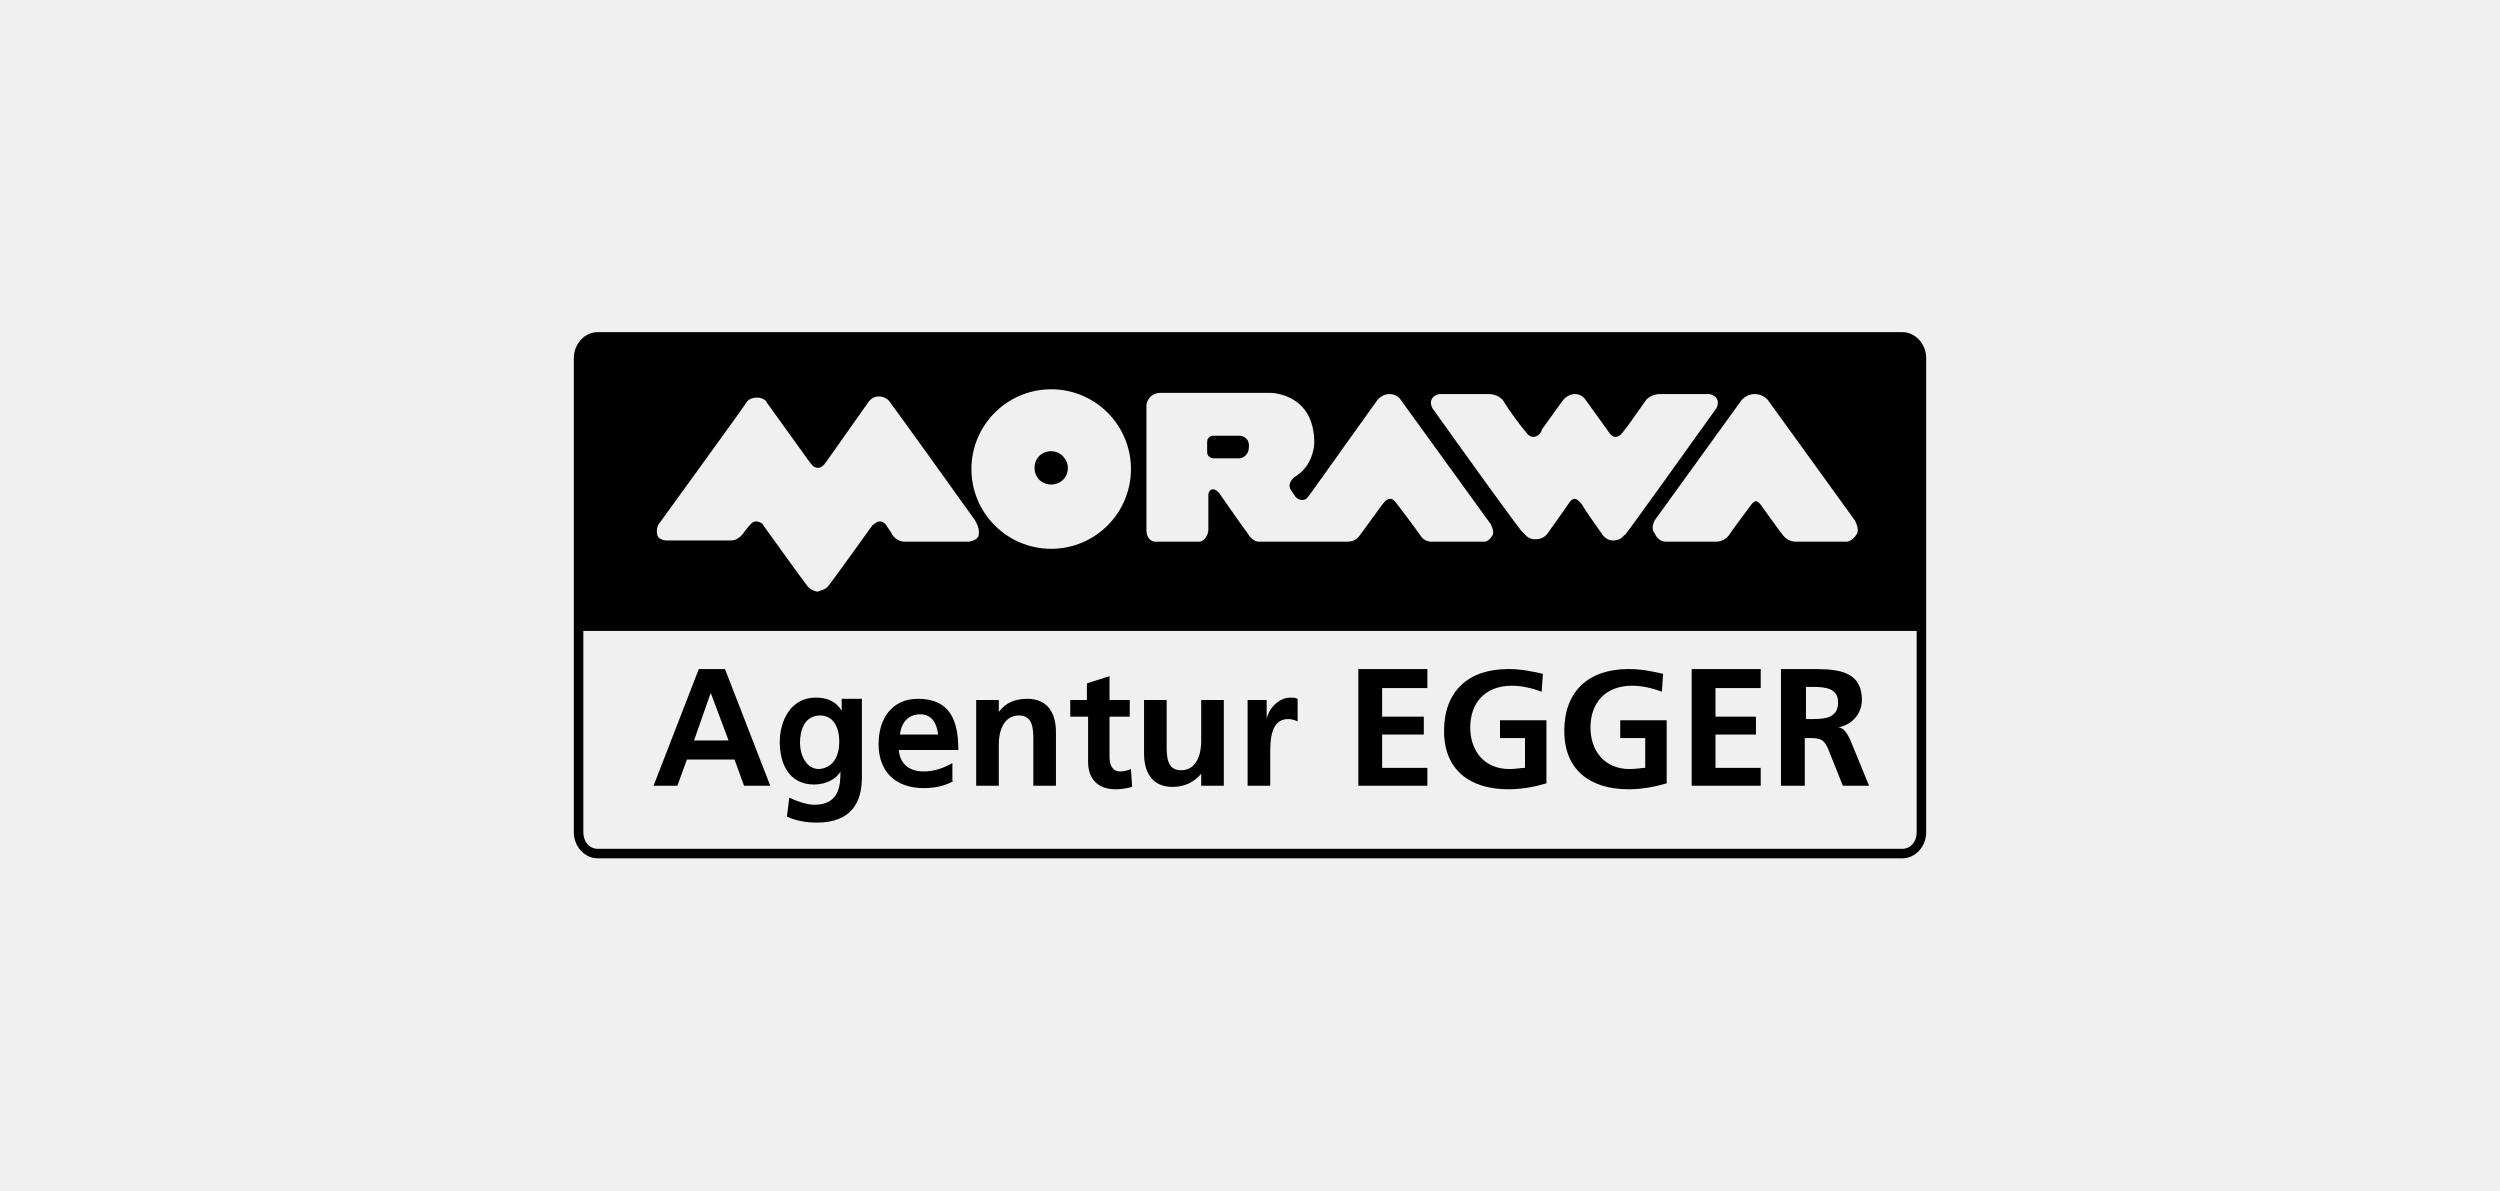
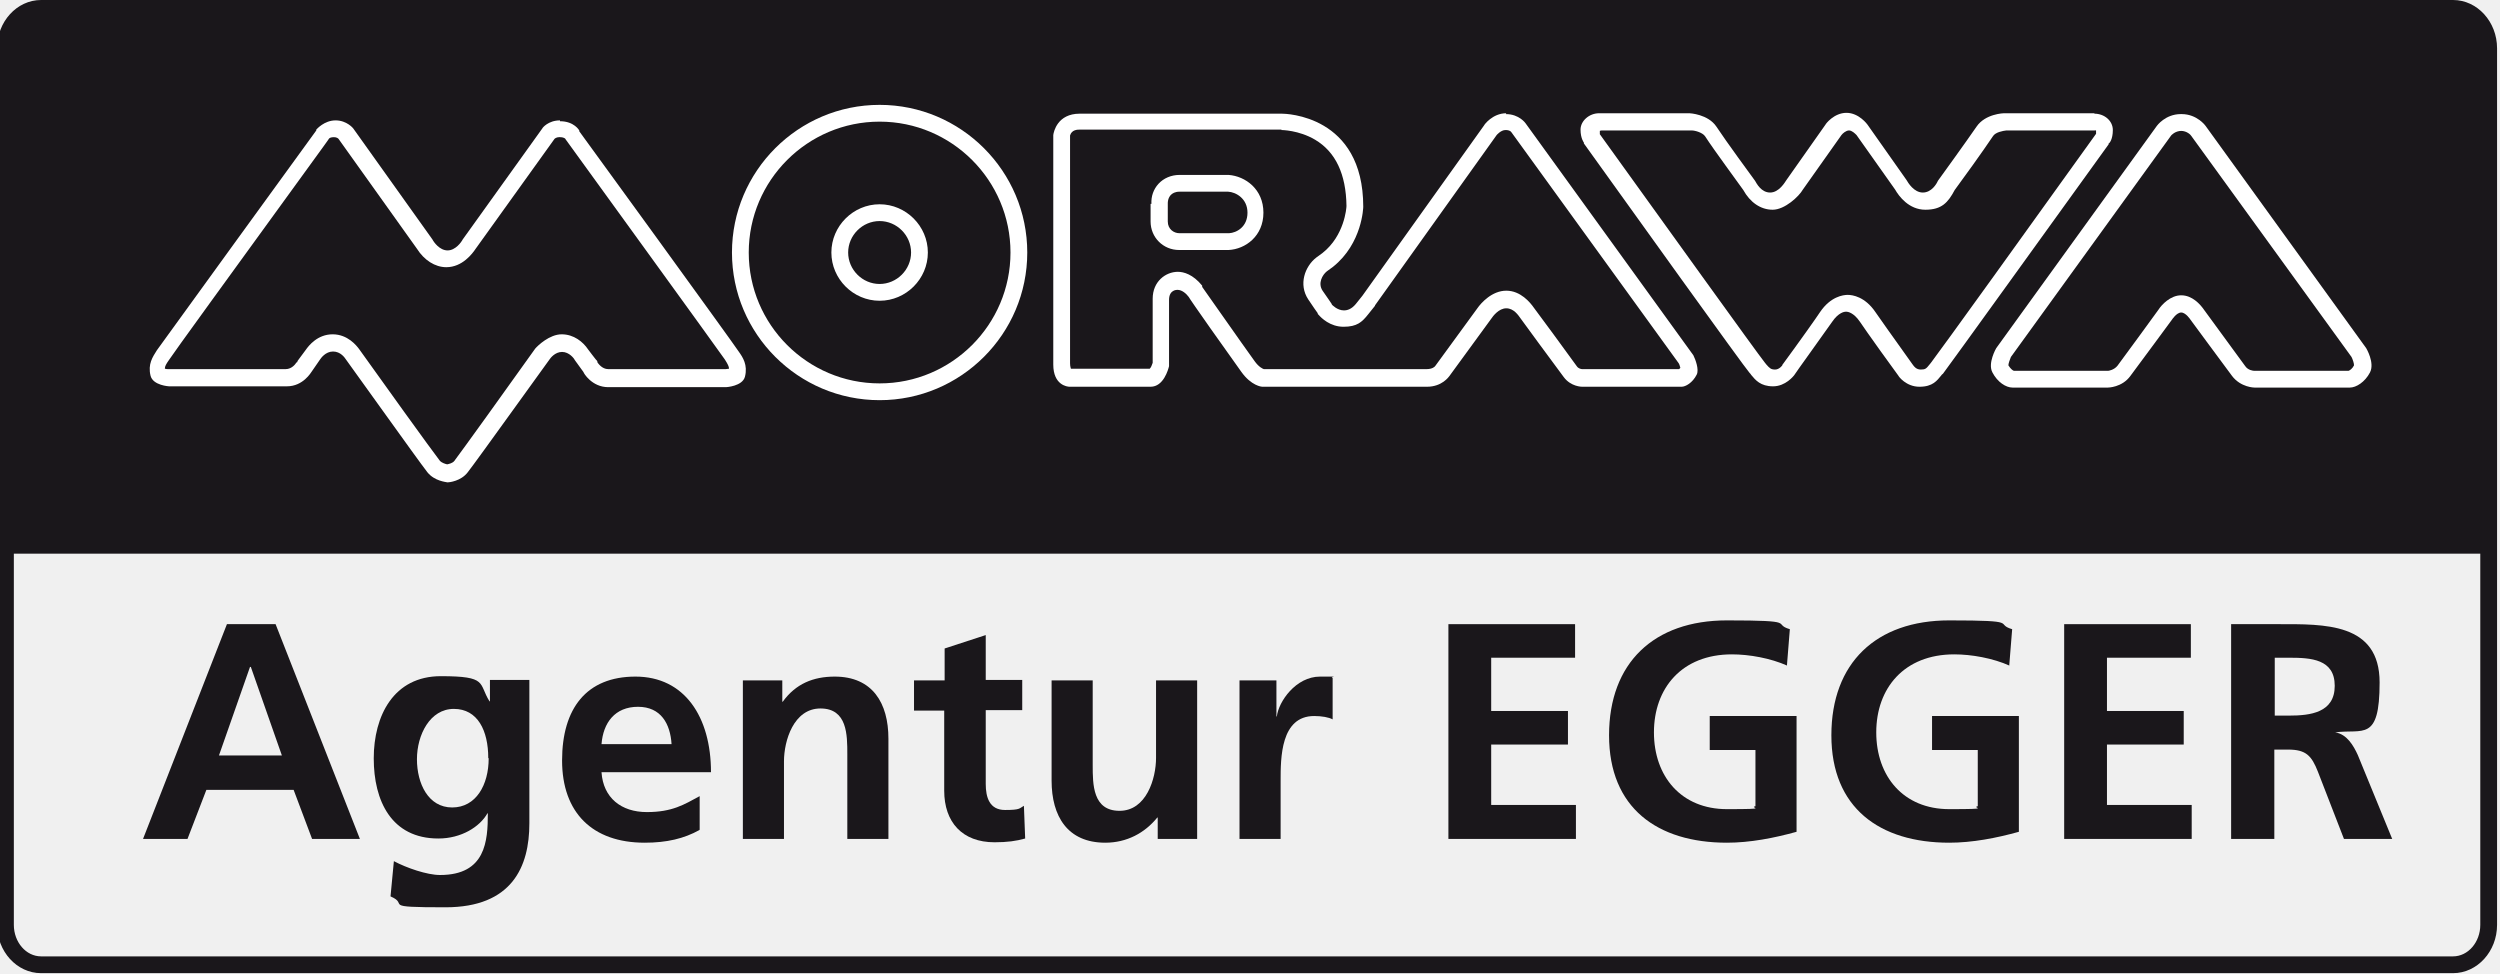
- <svg xmlns="http://www.w3.org/2000/svg" viewBox="0 0 210 100">
-   <path d="M104.1 36.6h-2.2c-.2 0-.3.1-.4.2-.1.1-.1.3-.1.4v.8c0 .3.3.5.5.5h2.2c.3 0 .8-.3.8-.9.1-.7-.4-1-.8-1zm-15.8 1.3c-.8 0-1.4.6-1.4 1.4 0 .8.6 1.4 1.4 1.4.8 0 1.4-.6 1.4-1.4 0-.7-.6-1.4-1.4-1.4zM58.7 56.2h2.2l3.8 9.8h-2.2l-.8-2.2h-4l-.8 2.2h-2l3.8-9.8zm1 2l-1.4 4h2.9l-1.5-4zm12.7.6v6.5c0 2-.8 3.8-3.8 3.8-.7 0-1.6-.1-2.5-.5l.2-1.6c.6.3 1.5.6 2.1.6 2.1 0 2.2-1.6 2.2-2.8-.3.6-1.2 1.1-2.2 1.1-2.1 0-2.9-1.7-2.9-3.6 0-1.7.9-3.7 3-3.7 1 0 1.7.3 2.2 1.1v-1h1.7zm-1.9 3.5c0-1.2-.5-2.2-1.6-2.2-1.3 0-1.7 1.2-1.7 2.3 0 1 .5 2.2 1.6 2.2 1.2-.1 1.7-1.1 1.7-2.3m9.6 3.3c-.7.4-1.5.6-2.5.6-2.4 0-3.8-1.4-3.8-3.7 0-2.1 1.1-3.8 3.3-3.8 2.7 0 3.4 1.8 3.4 4.3h-5c.1 1.2.9 1.8 2.1 1.8.9 0 1.7-.3 2.4-.7v1.5zm-1.3-3.9c-.1-.9-.5-1.7-1.5-1.7s-1.6.7-1.7 1.7h3.2zm3.3-2.9h1.8v1c.6-.8 1.4-1.1 2.4-1.1 1.7 0 2.4 1.2 2.4 2.8V66h-1.9v-3.8c0-.9 0-2.1-1.2-2.1-1.4 0-1.7 1.5-1.7 2.4V66H82v-7.2zm9.2 1.4h-1.4v-1.4h1.4v-1.4l1.9-.6v2h1.7v1.4h-1.7v3.4c0 .6.2 1.2.9 1.2.3 0 .7-.1.9-.2l.1 1.5c-.4.1-.8.2-1.4.2-1.5 0-2.3-.9-2.3-2.3v-3.8zm11.4 5.8h-1.8v-1c-.6.7-1.4 1.1-2.4 1.1-1.7 0-2.4-1.2-2.4-2.8v-4.5H98v3.8c0 .9 0 2.1 1.2 2.1 1.4 0 1.7-1.5 1.7-2.4v-3.5h1.9V66zm2-7.2h1.7v1.6c.1-.7.9-1.8 2-1.8.2 0 .4 0 .6.1v1.9c-.2-.1-.5-.2-.8-.2-1.5 0-1.5 1.9-1.5 2.9V66h-1.9v-7.2zm9.4-2.6h5.8v1.6h-3.8v2.4h3.5v1.5h-3.5v2.8h3.8V66h-5.8zm15.4 1.9c-.8-.3-1.7-.5-2.5-.5-2.3 0-3.5 1.5-3.5 3.5s1.2 3.5 3.3 3.5c.5 0 1-.1 1.3-.1V62H126v-1.5h3.9v5.3c-1 .3-2.1.5-3.2.5-3.2 0-5.4-1.6-5.4-4.9 0-3.3 2-5.2 5.4-5.2 1.1 0 2 .2 2.9.4l-.1 1.5zm10.1 0c-.8-.3-1.7-.5-2.5-.5-2.3 0-3.5 1.5-3.5 3.5s1.2 3.5 3.3 3.5c.5 0 1-.1 1.3-.1V62h-2.1v-1.5h3.9v5.3c-1 .3-2.1.5-3.2.5-3.2 0-5.4-1.6-5.4-4.9 0-3.3 2-5.2 5.4-5.2 1.1 0 2 .2 2.9.4l-.1 1.5zm2.5-1.9h5.8v1.6h-3.8v2.4h3.4v1.5h-3.4v2.8h3.8V66h-5.8zm7.6 0h2.1c2.1 0 4.6-.1 4.6 2.6 0 1.1-.8 2.1-2 2.3.5 0 .8.6 1 1L157 66h-2.2l-1.2-3c-.3-.7-.5-1-1.4-1h-.6v4h-2v-9.8zm2 4.2h.6c1 0 2.1-.1 2.1-1.4 0-1.2-1.1-1.3-2.1-1.3h-.6v2.7z" />
-   <path d="M159.8 27.9H50.2c-1.1 0-2 1-2 2.2v39.8c0 1.2.9 2.2 2 2.2h109.6c1.1 0 2-1 2-2.2V30.1c0-1.2-.9-2.2-2-2.2zm-51.4 13.2l.4.6s.2.3.6.3c.1 0 .3 0 .5-.3l.3-.4 5.5-7.7s.4-.5 1-.5.9.4.9.4l7.6 10.5c.1.2.3.6.2.9-.2.4-.5.6-.7.6h-4.5s-.5 0-.8-.4c-.4-.6-2-2.7-2-2.7-.1-.1-.3-.5-.6-.5-.4 0-.6.4-.7.5l-1.9 2.6s-.3.5-1 .5h-7.5s-.5 0-.9-.7c-.6-.8-2.4-3.4-2.4-3.4-.1-.1-.3-.3-.5-.3 0 0-.4 0-.4.5v3c0 .1-.2.9-.8.9H97c-.1 0-.7-.1-.7-1V34c0-.1.2-1 1.2-1h9.2c.2 0 3.7.1 3.7 4.2 0 0 0 1.7-1.4 2.7l-.3.2c-.3.3-.5.6-.3 1zm12-6.7s-.2-.2-.2-.6c0-.4.4-.7.8-.7h4.1s.8 0 1.2.6c.4.7 1.6 2.3 1.8 2.5.1.1.3.5.7.5.4 0 .7-.4.7-.6l1.8-2.5s.4-.5 1-.5.9.5.9.5l1.8 2.5c.1.1.3.6.7.6.4 0 .6-.4.7-.5.2-.2 1.3-1.8 1.8-2.5.4-.6 1.2-.6 1.2-.6h4.1c.4 0 .8.3.8.7 0 .4-.2.6-.2.6-2 2.8-7.3 10.2-7.5 10.4 0 0 0 .1-.1.1-.2.2-.4.5-1 .5s-.9-.5-.9-.5-1.5-2.1-1.7-2.5c-.3-.4-.5-.5-.6-.5-.1 0-.3 0-.6.5-.2.3-1.7 2.4-1.7 2.4s-.3.5-1 .5c-.6 0-.8-.3-1-.5l-.1-.1c-.2-.1-5.5-7.5-7.5-10.3zm18.6 9.3l7.3-10.1s.4-.5 1.1-.5c.7 0 1.1.5 1.1.5l7.3 10.1s.4.7.2 1.1c-.2.4-.6.7-.9.7h-4.3s-.6 0-1-.5-1.9-2.6-1.9-2.6-.2-.3-.4-.3-.4.3-.4.3-1.5 2-1.9 2.6c-.4.5-1 .5-1 .5h-4.3c-.3 0-.7-.2-.9-.7-.4-.4 0-1.1 0-1.1zm-57.4-4.3a6.7 6.7 0 1113.4 0 6.7 6.7 0 01-13.4 0zm.6 5.6c-.1.4-.8.5-.8.5H76c-.7 0-1.1-.6-1.1-.7l-.4-.6s-.2-.4-.6-.4c-.3 0-.5.3-.6.3 0 0-3.3 4.6-3.7 5.1-.3.4-.8.4-.9.5-.1 0-.6-.1-.9-.5-.4-.5-3.7-5.1-3.7-5.1 0-.1-.3-.3-.6-.3s-.5.3-.6.4l-.4.5s-.4.7-1.1.7H56s-.7 0-.8-.5c-.1-.5.1-.9.3-1.1.2-.3 7.2-9.9 7.2-10 0 0 .2-.4.9-.4.5 0 .8.3.8.4l3.6 5c.1.1.3.5.7.5.4 0 .6-.4.7-.5l3.6-5.1s.3-.4.8-.4c.6 0 .9.4.9.4.1.1 7 9.7 7.2 10 .2.4.4.7.3 1.3zm77.6 26.3H50.2c-.7 0-1.2-.6-1.2-1.4V53h112v16.9c0 .8-.5 1.4-1.2 1.4z" />
+ <svg xmlns="http://www.w3.org/2000/svg" id="Ebene_1" version="1.1" viewBox="0 0 596 232">
+   <defs>
+     <style>
+       .st0 {
+         fill: #1a171b;
+       }
+ 
+       .st1 {
+         fill: #fff;
+       }
+     </style>
+   </defs>
+   <path class="st0" d="M593.3,132V11.5c0-5.2-3.8-9.5-8.5-9.5H9.8C5.1,2,1.3,6.3,1.3,11.5v120.5h592Z" />
+   <g>
+     <path class="st1" d="M133.5,32.7c.7,0,1,.2,1.2.3h0c0,0,.2.3.2.3h0c2.3,3.2,36.9,50.9,37.9,52.4h0c.7,1.1,1,1.7,1,2.2-.2,0-.5.1-.8.1h-28c-1.5,0-2.4-1.4-2.5-1.5h0s-.1-.2-.1-.2v-.2c-.1,0-2.2-2.8-2.2-2.8-1.2-1.8-3.4-3.6-6.3-3.6s-5.7,2.7-6.3,3.4h0c-6.4,9-17.7,24.7-19.3,26.8-.4.5-1.2.7-1.7.8-.5-.1-1.3-.4-1.7-.8-1.8-2.3-14.9-20.5-19.3-26.7-.6-.8-2.7-3.5-6.3-3.5s-5.7,2.7-6.4,3.7l-2,2.7v.2c-.1,0-.3.2-.3.2h0c-.1.2-1,1.5-2.5,1.5h-28c-.2,0-.5,0-.8-.1,0-.6.3-1.1,1-2.1h0c.6-1,14.1-19.6,36.9-51l1-1.4h0c0,0,.2-.3.2-.3h0c.1-.2.5-.4,1.2-.4s1,.3,1.1.4l18.7,26.2c1.7,2.7,4.3,4.4,7,4.4,3.8,0,6.2-3.2,7-4.4l18.8-26.2c.1-.1.5-.4,1.1-.4M133.5,28.7c-2.8,0-4.2,1.8-4.2,1.9l-19,26.5c-.3.6-1.7,2.6-3.6,2.6s-3.3-2-3.6-2.6l-18.9-26.5c0,0-1.5-1.9-4.2-1.9s-4.5,2.1-4.6,2.2h0c0,0,0,.2,0,.2-.4.5-37,51-38,52.4h0c-1,1.6-2.2,3.3-1.5,6.1.6,2.3,4.4,2.5,4.4,2.5h28.1c3.9,0,5.8-3.4,5.9-3.5h0c0,0,2-2.9,2-2.9.2-.3,1.3-1.9,3.1-1.9s2.8,1.5,3,1.8c.2.2,17.3,24.2,19.5,27,1.7,2.1,4.4,2.3,4.8,2.4.4,0,3.2-.3,4.8-2.4,2.2-2.8,19.3-26.7,19.5-26.9.2-.3,1.3-1.8,3-1.8s2.9,1.6,3,1.9l2.1,2.9h0c0,.2,2,3.6,5.9,3.6h28.1s3.9-.2,4.5-2.5c.7-2.8-.5-4.6-1.5-6h0c-1-1.6-37.6-52-38-52.5h0c0,0,0-.2,0-.2,0,0-1.2-2.2-4.6-2.2h0Z" />
+     <path class="st1" d="M209.7,29c17.2,0,31.2,14,31.2,31.2s-14,31.2-31.2,31.2-31.2-14-31.2-31.2,14-31.2,31.2-31.2M209.7,71.7c6.3,0,11.5-5.2,11.5-11.5s-5.2-11.5-11.5-11.5-11.5,5.2-11.5,11.5,5.2,11.5,11.5,11.5M209.7,25c-19.4,0-35.2,15.8-35.2,35.2s15.8,35.2,35.2,35.2,35.2-15.8,35.2-35.2-15.8-35.2-35.2-35.2h0ZM209.7,67.7c-4.1,0-7.5-3.4-7.5-7.5s3.4-7.5,7.5-7.5,7.5,3.4,7.5,7.5-3.4,7.5-7.5,7.5h0Z" />
+     <path class="st1" d="M305.5,31s4.1,0,8,2.3c4.9,2.9,7.4,8.2,7.5,15.8,0,.5-.5,7.1-5.7,11.2l-1.5,1.1c-2.7,2.1-4.3,6.4-1.9,10,.9,1.4,2.2,3.2,2.2,3.2h0c0,0,.1.3.1.3l.2.2h0c.6.7,2.7,2.8,5.9,2.8s4.4-1.1,5.9-3l1.6-2h0c0,0,0-.1,0-.1l29-40.6c0,0,1-1.2,2.1-1.2s1.3.4,1.4.5h0c0,0,39.9,55.1,39.9,55.1.2.3.3.8.4,1.1-.1.1-.2.2-.3.3h-23.1c-.2,0-.9-.1-1.3-.7-2-2.8-9.5-13-10.2-13.9-.9-1.3-3.2-4.1-6.6-4.1s-6,2.9-6.9,4.2l-10,13.7h0c0,0,0,0,0,0-.1.2-.7.8-2.1.8h-38.8c-.3-.1-1.2-.5-2.2-1.9-2.9-4-12.4-17.6-12.5-17.7h0c0,0,0-.1,0-.1h0c0,0,0-.2,0-.2h0c-2.2-2.7-4.4-3.3-5.8-3.3-2.9,0-6,2.3-6,6.4v15.3c-.2.6-.4,1.1-.7,1.4h-18.8c0-.1-.2-.5-.2-1.3v-54.3c.4-1.4,1.8-1.4,2.3-1.4h48.1M274.3,48.6h0c0,2.1,0,3.5,0,4.2,0,3.8,3,6.8,6.8,6.8h11.8c4-.2,8.3-3.3,8.3-8.9s-4.3-8.7-8.3-9h0s0,0,0,0h-.1s0,0,0,0h-11.6c-2,0-3.8.8-5,2.1-1.2,1.3-1.8,3-1.7,4.8M359.1,27c-3.3,0-5.3,2.8-5.3,2.9l-29,40.6-1.6,2c-1,1.2-2,1.5-2.8,1.5-1.6,0-2.8-1.3-2.9-1.4h0c0,0,0-.1,0-.1,0,0-1.2-1.8-2.2-3.2-1.2-1.8,0-3.8,1-4.6l1.5-1.1c7-5.6,7.2-14.2,7.2-14.3,0-21.9-18.6-22.2-19.4-22.2h-48.2c-5.3,0-6.2,4.3-6.3,5.1v54.7c0,4.9,3.3,5.3,3.9,5.3h19.3c3.1,0,4.2-4.1,4.4-4.9v-15.8c0-2.4,1.8-2.4,2-2.4,1.1,0,2.1.9,2.7,1.7h0c0,.2,9.6,13.8,12.5,17.8,2.4,3.4,4.9,3.6,5,3.6h39.3c3.6,0,5.2-2.4,5.3-2.5l10-13.7c.4-.6,1.8-2.5,3.6-2.5s2.9,1.7,3.4,2.4c0,0,8.1,11.1,10.3,14,1.7,2.3,4.3,2.3,4.4,2.3h23.7c.9,0,2.6-.9,3.6-2.9.6-1.2-.3-3.6-.8-4.6l-40-55.3c0,0-1.5-2.2-4.7-2.2h0ZM281.2,55.6c-1.4,0-2.8-1-2.8-2.8s0-4,0-4.3c0-.3,0-1.2.7-2,.4-.4,1-.8,2.1-.8h11.6c1.8.1,4.6,1.6,4.6,5s-2.6,4.8-4.4,4.9h-11.6Z" />
+     <path class="st1" d="M499.3,31c.1,0,.3,0,.4.1,0,.3,0,.5,0,.6h0s0,.2,0,.2c-14.4,20.1-37.8,52.6-39.3,54.5-.1.1-.2.3-.4.5-.8,1-1,1.2-2.1,1.2s-1.6-.8-1.7-.9h0s-.3-.4-.3-.4c-5-7-8.2-11.5-8.8-12.4-2.5-3.7-5.5-4.1-6.6-4.1s-4.1.4-6.6,4.1c-.7,1.1-5.1,7.3-9,12.6h0c0,.1,0,.1,0,.1h0c0,0-.7,1-1.7,1s-1.3-.3-2.1-1.2c-.1-.2-.3-.3-.4-.5-1.7-2.1-24.9-34.4-39.3-54.4h0c0,0,0-.2,0-.2,0-.1,0-.3,0-.6,0,0,.2-.1.4-.1h21.5c.8,0,2.6.5,3.2,1.4,2.2,3.4,7.7,10.8,9.1,12.8,1.6,2.9,4.1,4.7,7,4.7s6.3-3.2,7.2-4.8l9.2-13c.3-.4,1.1-1.1,1.8-1.1s1.4.7,1.8,1.1l9.2,13c.9,1.6,3.3,4.8,7.2,4.8s5.4-1.7,7-4.7c1.5-2,6.9-9.5,9.1-12.8.6-1,2.4-1.3,3.2-1.4h21.5M499.3,27h-21.6s-4.4.1-6.5,3.2c-2.4,3.5-8.4,11.8-9.2,12.9-.3.7-1.5,2.8-3.6,2.8s-3.5-2.3-3.9-3l-9.3-13.2s-2-2.8-5-2.8-5,2.7-5,2.8l-9.3,13.2c-.4.6-1.8,3-3.9,3s-3.2-2.1-3.6-2.8c-.8-1.1-6.9-9.4-9.2-12.9-2-3-6.4-3.2-6.4-3.2h-21.6c-2.3,0-4.4,1.8-4.4,3.9s.8,3.1.8,3.1h0c0,0,0,.2,0,.2,10.6,14.8,38.3,53.4,39.5,54.7.1.1.3.3.4.5,1,1.2,2.2,2.7,5.2,2.7s4.9-2.5,5-2.6c0-.1,8-11.2,9.1-12.8,1.5-2.2,2.9-2.4,3.3-2.4s1.8.2,3.3,2.4c1.1,1.7,9,12.7,9.2,12.9,0,.1,1.8,2.6,5,2.6s4.2-1.5,5.2-2.7c.1-.2.3-.3.4-.4,1.1-1.4,28.9-40,39.5-54.7v-.2c.2,0,1-1,1-3.2s-2-3.9-4.4-3.9h0Z" />
+     <path class="st1" d="M519.9,31.2c1.5,0,2.4,1,2.5,1.2l38.2,52.7c.3.6.6,1.5.6,2-.4.8-1,1.2-1.3,1.3h-22.5c-.2,0-1.5-.1-2.2-1.2-2-2.7-9.3-12.7-9.8-13.4-.9-1.3-2.8-3.4-5.4-3.4s-4.7,2.3-5.4,3.4c-.7,1-7.8,10.7-9.8,13.4-.8,1-2.1,1.2-2.2,1.2h-22.5c-.3-.1-.8-.5-1.3-1.3,0-.4.3-1.3.6-2l38.2-52.8s.9-1.1,2.5-1.1M519.9,27.2c-3.7,0-5.7,2.8-5.7,2.8l-38.3,53s-2.1,3.6-.9,5.8c1.2,2.3,3.2,3.6,4.8,3.6h22.7s3.4,0,5.4-2.8c2.1-2.8,9.9-13.4,9.9-13.4,0,0,1.1-1.7,2.2-1.7s2.2,1.7,2.2,1.7c0,0,7.8,10.6,9.9,13.4,2.1,2.8,5.4,2.8,5.4,2.8h22.7c1.5,0,3.6-1.3,4.8-3.6,1.2-2.3-.9-5.8-.9-5.8l-38.3-53s-2-2.8-5.7-2.8h0Z" />
+   </g>
+   <path class="st0" d="M54.1,148.8h11.6l20.1,51.2h-11.4l-4.4-11.7h-20.8l-4.5,11.7h-10.6l20-51.2ZM59.7,159h-.1l-7.4,21.1h15l-7.4-21.1Z" />
+   <path class="st0" d="M126.2,162.2v34.1c0,10.3-4.1,20-20,20s-8.4-.6-13.1-2.6l.8-8.4c3,1.6,7.9,3.3,11,3.3,10.9,0,11.4-8.1,11.4-14.7h-.1c-1.8,3.2-6.2,6-11.7,6-11.2,0-15.4-9-15.4-19.1s4.7-19.6,16-19.6,8.9,1.7,11.6,6h.1v-5.1h9.4ZM116.4,180.7c0-6.5-2.5-11.7-8.2-11.7s-8.8,6.2-8.8,12,2.7,11.5,8.4,11.5,8.7-5.4,8.7-11.7" />
+   <path class="st0" d="M166.7,197.9c-3.6,2-7.7,3-13,3-12.5,0-19.7-7.2-19.7-19.6s5.8-20,17.5-20,18,9.6,18,22.8h-26.1c.4,6.1,4.7,9.5,10.8,9.5s8.9-1.8,12.6-3.8v8ZM160.1,177.4c-.3-4.8-2.5-8.9-8-8.9s-8.3,3.8-8.7,8.9h16.7Z" />
+   <path class="st0" d="M177.2,162.2h9.3v5.1h.1c3.1-4.3,7.3-6,12.4-6,9,0,12.8,6.3,12.8,14.8v23.9h-9.8v-20.2c0-4.6,0-10.9-6.4-10.9s-8.7,7.7-8.7,12.6v18.5h-9.8v-37.8Z" />
+   <path class="st0" d="M225.2,169.4h-7.3v-7.2h7.3v-7.6l9.8-3.2v10.7h8.7v7.2h-8.7v17.6c0,3.2.9,6.2,4.6,6.2s3.4-.4,4.5-1l.3,7.8c-2.1.6-4.3.9-7.3.9-7.7,0-12-4.8-12-12.3v-19.2Z" />
+   <path class="st0" d="M285.3,200h-9.3v-5.1h-.1c-3,3.7-7.3,6-12.4,6-9,0-12.8-6.3-12.8-14.8v-23.9h9.8v20.2c0,4.6,0,10.9,6.4,10.9s8.7-7.7,8.7-12.6v-18.5h9.8v37.8Z" />
+   <path class="st0" d="M295.6,162.2h8.7v8.6h.1c.4-3.5,4.5-9.5,10.3-9.5s2,0,3,.3v9.9c-.9-.5-2.6-.8-4.4-.8-8,0-8,10-8,15.4v13.9h-9.8v-37.8Z" />
+   <polygon class="st0" points="345.3 148.8 375.5 148.8 375.5 156.8 355.5 156.8 355.5 169.5 373.8 169.5 373.8 177.5 355.5 177.5 355.5 191.9 375.7 191.9 375.7 200 345.3 200 345.3 148.8" />
+   <path class="st0" d="M426.1,158.7c-4-1.8-9.1-2.7-13.2-2.7-12,0-18.6,8.1-18.6,18.6s6.5,18.3,17.4,18.3,5-.3,6.8-.7v-13.4h-10.9v-8.1h20.7v27.6c-5.4,1.5-11.1,2.6-16.6,2.6-16.6,0-28.1-8.3-28.1-25.6s10.7-27.4,28.1-27.4,10.6.8,15,2.1l-.7,8.7Z" />
+   <path class="st0" d="M479.1,158.7c-4-1.8-9.1-2.7-13.2-2.7-12,0-18.6,8.1-18.6,18.6s6.5,18.3,17.4,18.3,5-.3,6.8-.7v-13.4h-10.9v-8.1h20.7v27.6c-5.4,1.5-11.1,2.6-16.6,2.6-16.6,0-28.1-8.3-28.1-25.6s10.7-27.4,28.1-27.4,10.6.8,15,2.1l-.7,8.7Z" />
+   <polygon class="st0" points="492.1 148.8 522.3 148.8 522.3 156.8 502.3 156.8 502.3 169.5 520.6 169.5 520.6 177.5 502.3 177.5 502.3 191.9 522.5 191.9 522.5 200 492.1 200 492.1 148.8" />
+   <path class="st0" d="M532,148.8h11.1c11,0,24.2-.4,24.2,13.9s-4,11-10.6,11.9h0c2.8.4,4.4,3.2,5.4,5.4l8.2,20h-11.5l-6.2-16c-1.5-3.8-2.8-5.3-7.1-5.3h-3.3v21.3h-10.3v-51.2ZM542.3,170.6h3.4c5.1,0,10.9-.7,10.9-7.1s-5.7-6.7-10.9-6.7h-3.4v13.8Z" />
+   <path class="st0" d="M584.8,232H9.8c-5.8,0-10.5-5.2-10.5-11.5V11.5C-.7,5.2,4,0,9.8,0h575c5.8,0,10.5,5.2,10.5,11.5v209c0,6.3-4.7,11.5-10.5,11.5M9.8,4c-3.6,0-6.5,3.4-6.5,7.5v209c0,4.1,2.9,7.5,6.5,7.5h575c3.6,0,6.5-3.4,6.5-7.5V11.5c0-4.1-2.9-7.5-6.5-7.5H9.8Z" />
</svg>
